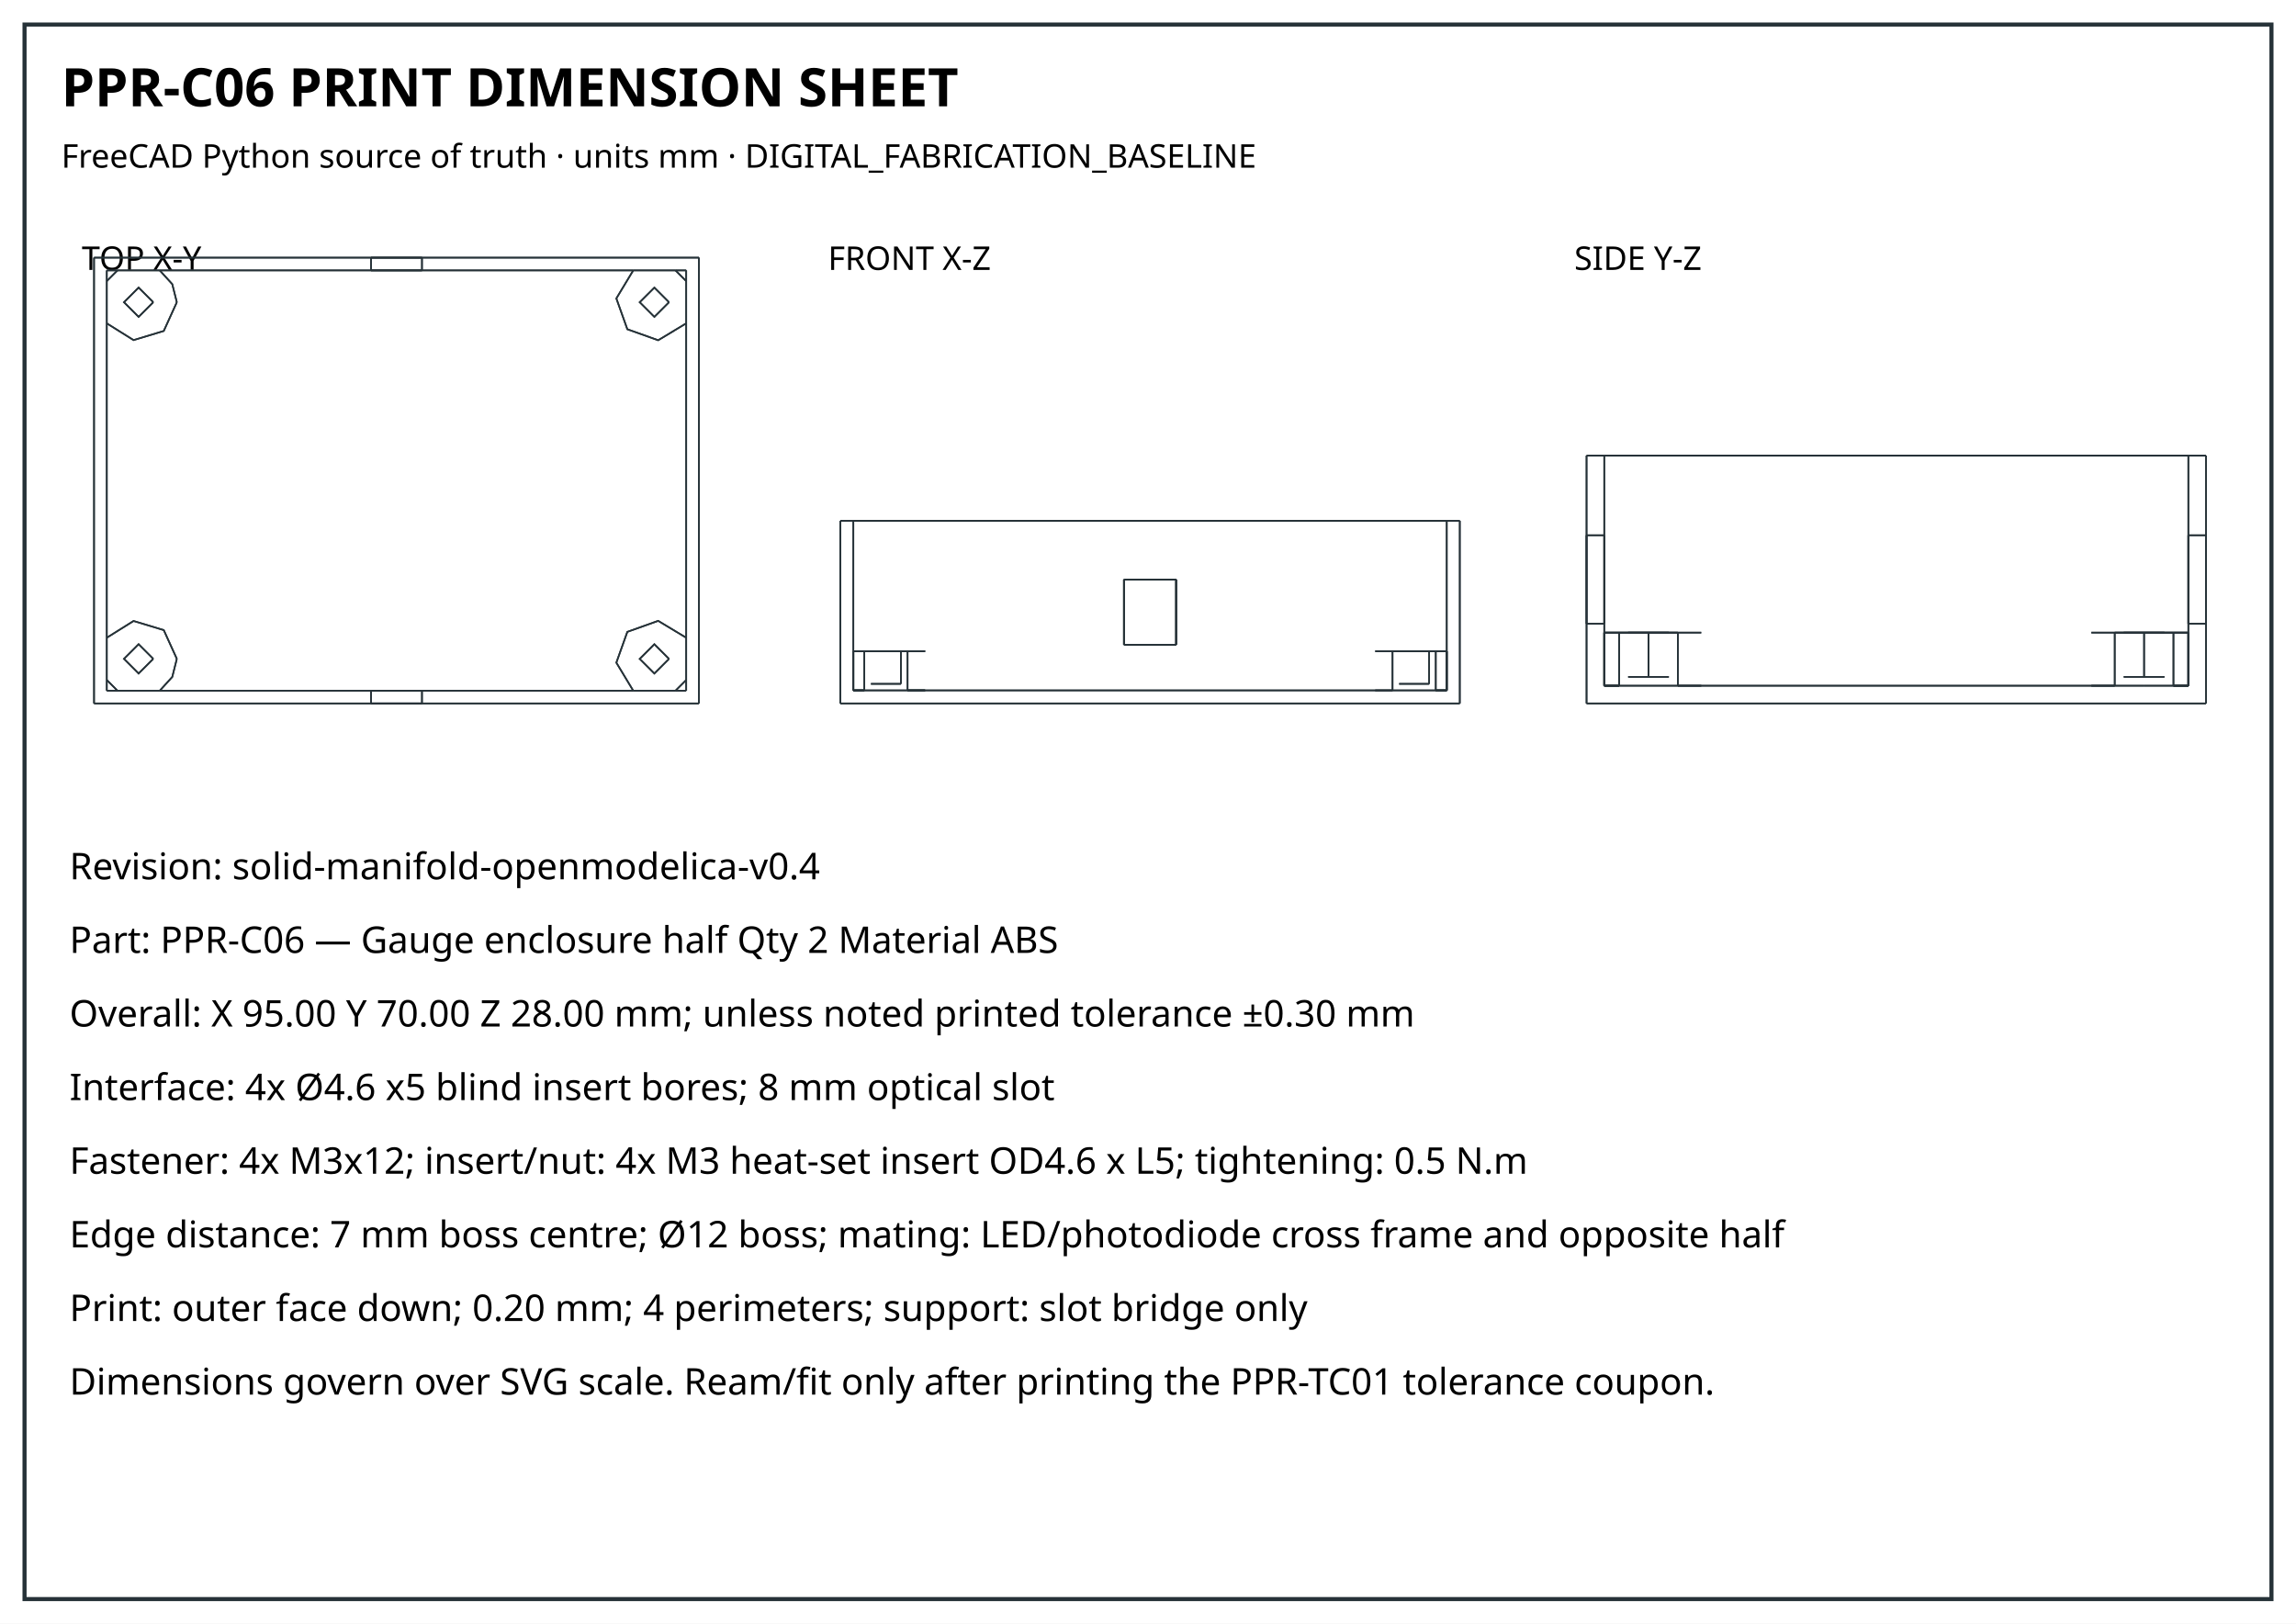
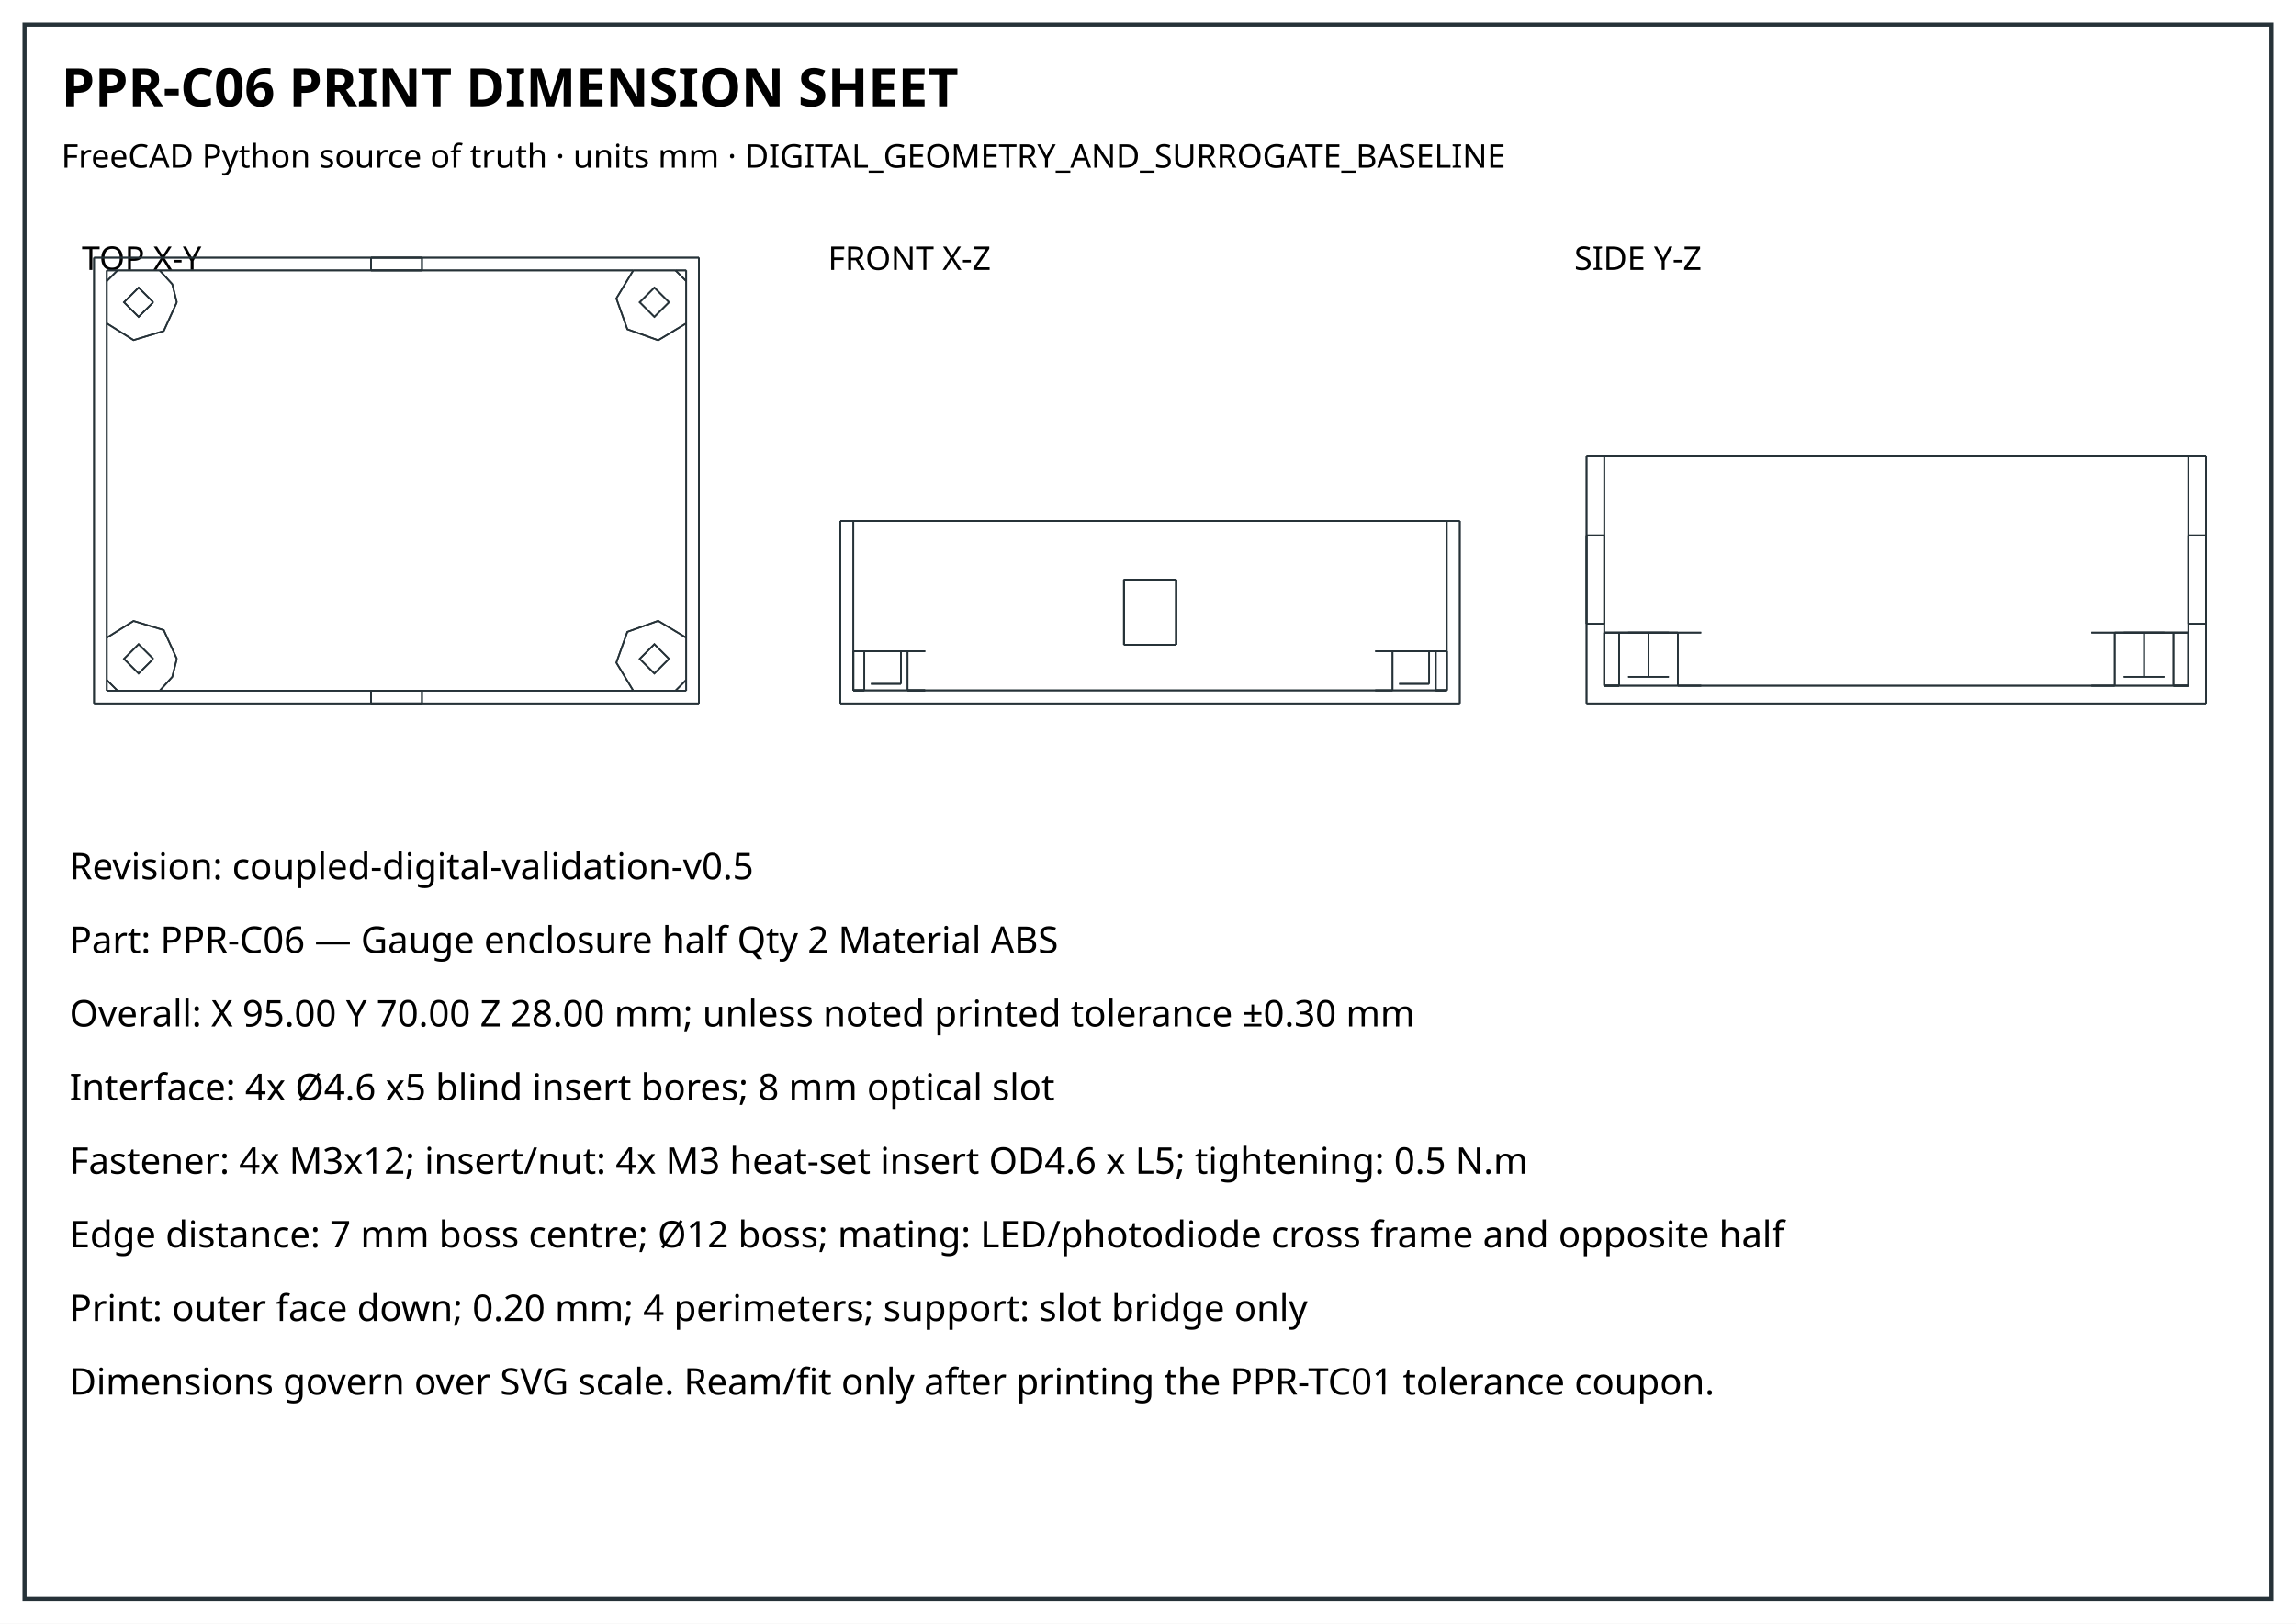
<svg xmlns="http://www.w3.org/2000/svg" width="1123" height="794" viewBox="0 0 1123 794">
  <rect width="1123" height="794" fill="white" />
  <rect x="12" y="12" width="1099" height="770" fill="none" stroke="#263238" stroke-width="2" />
  <text x="30" y="52" font-size="26" font-family="sans-serif" font-weight="bold">PPR-C06 PRINT DIMENSION SHEET</text>
-   <text x="30" y="82" font-size="16" font-family="sans-serif">FreeCAD Python source of truth · units mm · DIGITAL_FABRICATION_BASELINE</text>
+   <text x="30" y="82" font-size="16" font-family="sans-serif">FreeCAD Python source of truth · units mm · DIGITAL_GEOMETRY_AND_SURROGATE_BASELINE</text>
  <g font-family="sans-serif">
    <text x="40" y="132" font-size="16">TOP X-Y</text>
    <polyline points="46.00,344.00 46.00,344.00" fill="none" stroke="#263238" stroke-width="0.8" />
    <polyline points="46.00,344.00 46.00,126.00" fill="none" stroke="#263238" stroke-width="0.8" />
    <polyline points="46.00,126.00 46.00,126.00" fill="none" stroke="#263238" stroke-width="0.8" />
    <polyline points="46.00,344.00 46.00,126.00" fill="none" stroke="#263238" stroke-width="0.8" />
    <polyline points="46.00,344.00 341.86,344.00" fill="none" stroke="#263238" stroke-width="0.8" />
    <polyline points="341.86,344.00 341.86,344.00" fill="none" stroke="#263238" stroke-width="0.8" />
    <polyline points="46.00,344.00 341.86,344.00" fill="none" stroke="#263238" stroke-width="0.8" />
    <polyline points="181.47,344.00 181.47,344.00" fill="none" stroke="#263238" stroke-width="0.8" />
    <polyline points="181.47,344.00 206.39,344.00" fill="none" stroke="#263238" stroke-width="0.8" />
    <polyline points="206.39,344.00 206.39,344.00" fill="none" stroke="#263238" stroke-width="0.8" />
    <polyline points="181.47,344.00 206.39,344.00" fill="none" stroke="#263238" stroke-width="0.8" />
    <polyline points="46.00,126.00 341.86,126.00" fill="none" stroke="#263238" stroke-width="0.8" />
    <polyline points="341.86,344.00 341.86,126.00" fill="none" stroke="#263238" stroke-width="0.8" />
    <polyline points="335.63,337.77 52.23,337.77" fill="none" stroke="#263238" stroke-width="0.8" />
    <polyline points="335.63,337.77 335.63,132.23" fill="none" stroke="#263238" stroke-width="0.8" />
    <polyline points="335.63,132.23 52.23,132.23" fill="none" stroke="#263238" stroke-width="0.8" />
    <polyline points="52.23,337.77 52.23,132.23" fill="none" stroke="#263238" stroke-width="0.8" />
    <polyline points="46.00,126.00 341.86,126.00" fill="none" stroke="#263238" stroke-width="0.8" />
    <polyline points="341.86,126.00 341.86,126.00" fill="none" stroke="#263238" stroke-width="0.8" />
    <polyline points="181.47,126.00 181.47,126.00" fill="none" stroke="#263238" stroke-width="0.8" />
    <polyline points="181.47,126.00 206.39,126.00" fill="none" stroke="#263238" stroke-width="0.8" />
    <polyline points="206.39,126.00 206.39,126.00" fill="none" stroke="#263238" stroke-width="0.8" />
    <polyline points="181.47,126.00 206.39,126.00" fill="none" stroke="#263238" stroke-width="0.8" />
    <polyline points="341.86,344.00 341.86,126.00" fill="none" stroke="#263238" stroke-width="0.8" />
    <polyline points="181.47,344.00 181.47,337.77" fill="none" stroke="#263238" stroke-width="0.8" />
    <polyline points="181.47,337.77 181.47,337.77" fill="none" stroke="#263238" stroke-width="0.8" />
    <polyline points="181.47,344.00 181.47,337.77" fill="none" stroke="#263238" stroke-width="0.8" />
    <polyline points="181.47,337.77 206.39,337.77" fill="none" stroke="#263238" stroke-width="0.8" />
    <polyline points="206.39,344.00 206.39,337.77" fill="none" stroke="#263238" stroke-width="0.8" />
    <polyline points="206.39,337.77 206.39,337.77" fill="none" stroke="#263238" stroke-width="0.8" />
    <polyline points="206.39,344.00 206.39,337.77" fill="none" stroke="#263238" stroke-width="0.8" />
    <polyline points="181.47,337.77 206.39,337.77" fill="none" stroke="#263238" stroke-width="0.8" />
    <polyline points="335.63,337.77 335.63,337.77" fill="none" stroke="#263238" stroke-width="0.8" />
    <polyline points="52.23,337.77 52.23,337.77" fill="none" stroke="#263238" stroke-width="0.8" />
    <polyline points="52.23,337.77 57.47,337.77" fill="none" stroke="#263238" stroke-width="0.8" />
    <polyline points="57.47,337.77 57.47,337.77" fill="none" stroke="#263238" stroke-width="0.8" />
    <polyline points="57.47,337.77 78.13,337.77" fill="none" stroke="#263238" stroke-width="0.8" />
    <polyline points="78.13,337.77 78.13,337.77" fill="none" stroke="#263238" stroke-width="0.8" />
    <polyline points="78.13,337.77 309.73,337.77" fill="none" stroke="#263238" stroke-width="0.8" />
    <polyline points="309.73,337.77 309.73,337.77" fill="none" stroke="#263238" stroke-width="0.8" />
    <polyline points="309.73,337.77 330.39,337.77" fill="none" stroke="#263238" stroke-width="0.8" />
    <polyline points="330.39,337.77 330.39,337.77" fill="none" stroke="#263238" stroke-width="0.8" />
    <polyline points="330.39,337.77 335.63,337.77" fill="none" stroke="#263238" stroke-width="0.8" />
    <polyline points="335.63,132.23 335.63,132.23" fill="none" stroke="#263238" stroke-width="0.8" />
    <polyline points="335.63,137.47 335.63,132.23" fill="none" stroke="#263238" stroke-width="0.8" />
    <polyline points="335.63,137.47 335.63,137.47" fill="none" stroke="#263238" stroke-width="0.8" />
    <polyline points="335.63,137.47 335.63,158.13" fill="none" stroke="#263238" stroke-width="0.8" />
    <polyline points="335.63,158.13 335.63,158.13" fill="none" stroke="#263238" stroke-width="0.8" />
    <polyline points="335.63,311.87 335.63,158.13" fill="none" stroke="#263238" stroke-width="0.8" />
    <polyline points="335.63,311.87 335.63,311.87" fill="none" stroke="#263238" stroke-width="0.8" />
    <polyline points="335.63,311.87 335.63,332.53" fill="none" stroke="#263238" stroke-width="0.8" />
    <polyline points="335.63,332.53 335.63,332.53" fill="none" stroke="#263238" stroke-width="0.8" />
    <polyline points="335.63,337.77 335.63,332.53" fill="none" stroke="#263238" stroke-width="0.8" />
    <polyline points="52.23,132.23 52.23,132.23" fill="none" stroke="#263238" stroke-width="0.8" />
    <polyline points="52.23,132.23 57.47,132.23" fill="none" stroke="#263238" stroke-width="0.8" />
    <polyline points="57.47,132.23 57.47,132.23" fill="none" stroke="#263238" stroke-width="0.8" />
    <polyline points="57.47,132.23 78.13,132.23" fill="none" stroke="#263238" stroke-width="0.8" />
    <polyline points="78.13,132.23 78.13,132.23" fill="none" stroke="#263238" stroke-width="0.8" />
    <polyline points="78.13,132.23 309.73,132.23" fill="none" stroke="#263238" stroke-width="0.8" />
    <polyline points="309.73,132.23 309.73,132.23" fill="none" stroke="#263238" stroke-width="0.8" />
    <polyline points="309.73,132.23 330.39,132.23" fill="none" stroke="#263238" stroke-width="0.8" />
    <polyline points="330.39,132.23 330.39,132.23" fill="none" stroke="#263238" stroke-width="0.8" />
    <polyline points="330.39,132.23 335.63,132.23" fill="none" stroke="#263238" stroke-width="0.8" />
    <polyline points="181.47,132.23 206.39,132.23" fill="none" stroke="#263238" stroke-width="0.8" />
    <polyline points="181.47,132.23 181.47,132.23" fill="none" stroke="#263238" stroke-width="0.8" />
    <polyline points="206.39,132.23 206.39,132.23" fill="none" stroke="#263238" stroke-width="0.8" />
    <polyline points="181.47,132.23 206.39,132.23" fill="none" stroke="#263238" stroke-width="0.8" />
    <polyline points="52.23,137.47 52.23,132.23" fill="none" stroke="#263238" stroke-width="0.8" />
    <polyline points="52.23,137.47 52.23,137.47" fill="none" stroke="#263238" stroke-width="0.8" />
    <polyline points="52.23,137.47 52.23,158.13" fill="none" stroke="#263238" stroke-width="0.8" />
    <polyline points="52.23,158.13 52.23,158.13" fill="none" stroke="#263238" stroke-width="0.8" />
    <polyline points="52.23,311.87 52.23,158.13" fill="none" stroke="#263238" stroke-width="0.8" />
    <polyline points="52.23,311.87 52.23,311.87" fill="none" stroke="#263238" stroke-width="0.8" />
    <polyline points="52.23,311.87 52.23,332.53" fill="none" stroke="#263238" stroke-width="0.8" />
    <polyline points="52.23,332.53 52.23,332.53" fill="none" stroke="#263238" stroke-width="0.8" />
    <polyline points="52.23,337.77 52.23,332.53" fill="none" stroke="#263238" stroke-width="0.8" />
    <polyline points="181.47,132.23 181.47,126.00" fill="none" stroke="#263238" stroke-width="0.8" />
    <polyline points="181.47,132.23 181.47,126.00" fill="none" stroke="#263238" stroke-width="0.8" />
    <polyline points="206.39,132.23 206.39,126.00" fill="none" stroke="#263238" stroke-width="0.8" />
    <polyline points="206.39,132.23 206.39,126.00" fill="none" stroke="#263238" stroke-width="0.8" />
    <polyline points="52.23,332.53 57.47,337.77" fill="none" stroke="#263238" stroke-width="0.8" />
    <polyline points="52.23,332.53 57.47,337.77" fill="none" stroke="#263238" stroke-width="0.8" />
    <polyline points="78.13,337.77 84.26,331.04 86.49,322.20" fill="none" stroke="#263238" stroke-width="0.8" />
    <polyline points="86.49,322.20 80.10,308.14 65.32,303.68 52.23,311.87" fill="none" stroke="#263238" stroke-width="0.8" />
    <polyline points="74.96,322.20 67.80,315.04 60.64,322.20 67.80,329.36 74.96,322.20" fill="none" stroke="#263238" stroke-width="0.8" />
    <polyline points="86.49,322.20 80.10,308.14 65.32,303.68 52.23,311.87" fill="none" stroke="#263238" stroke-width="0.8" />
    <polyline points="78.13,337.77 84.26,331.04 86.49,322.20" fill="none" stroke="#263238" stroke-width="0.8" />
    <polyline points="52.23,158.13 65.32,166.32 80.10,161.86 86.49,147.80" fill="none" stroke="#263238" stroke-width="0.8" />
    <polyline points="86.49,147.80 84.26,138.96 78.13,132.23" fill="none" stroke="#263238" stroke-width="0.8" />
    <polyline points="309.73,132.23 301.46,145.94 306.84,161.01 321.92,166.39 335.63,158.13" fill="none" stroke="#263238" stroke-width="0.8" />
    <polyline points="335.63,311.87 321.92,303.61 306.84,308.99 301.46,324.06 309.73,337.77" fill="none" stroke="#263238" stroke-width="0.8" />
    <polyline points="335.63,311.87 321.92,303.61 306.84,308.99 301.46,324.06 309.73,337.77" fill="none" stroke="#263238" stroke-width="0.8" />
    <polyline points="330.39,337.77 335.63,332.53" fill="none" stroke="#263238" stroke-width="0.8" />
    <polyline points="327.22,322.20 320.06,315.04 312.89,322.20 320.06,329.36 327.22,322.20" fill="none" stroke="#263238" stroke-width="0.8" />
    <polyline points="330.39,337.77 335.63,332.53" fill="none" stroke="#263238" stroke-width="0.8" />
    <polyline points="335.63,137.47 330.39,132.23" fill="none" stroke="#263238" stroke-width="0.8" />
    <polyline points="335.63,137.47 330.39,132.23" fill="none" stroke="#263238" stroke-width="0.8" />
    <polyline points="309.73,132.23 301.46,145.94 306.84,161.01 321.92,166.39 335.63,158.13" fill="none" stroke="#263238" stroke-width="0.8" />
    <polyline points="327.22,147.80 320.06,140.64 312.89,147.80 320.06,154.96 327.22,147.80" fill="none" stroke="#263238" stroke-width="0.8" />
    <polyline points="57.47,132.23 52.23,137.47" fill="none" stroke="#263238" stroke-width="0.8" />
    <polyline points="57.47,132.23 52.23,137.47" fill="none" stroke="#263238" stroke-width="0.8" />
    <polyline points="52.23,158.13 65.32,166.32 80.10,161.86 86.49,147.80" fill="none" stroke="#263238" stroke-width="0.8" />
    <polyline points="86.49,147.80 84.26,138.96 78.13,132.23" fill="none" stroke="#263238" stroke-width="0.8" />
    <polyline points="74.96,147.80 67.80,140.64 60.64,147.80 67.80,154.96 74.96,147.80" fill="none" stroke="#263238" stroke-width="0.8" />
    <polyline points="74.96,322.20 74.96,322.20" fill="none" stroke="#263238" stroke-width="0.8" />
    <polyline points="74.96,322.20 67.80,315.04 60.64,322.20 67.80,329.36 74.96,322.20" fill="none" stroke="#263238" stroke-width="0.8" />
    <polyline points="327.22,322.20 327.22,322.20" fill="none" stroke="#263238" stroke-width="0.8" />
    <polyline points="327.22,322.20 320.06,315.04 312.89,322.20 320.06,329.36 327.22,322.20" fill="none" stroke="#263238" stroke-width="0.8" />
    <polyline points="327.22,147.80 327.22,147.80" fill="none" stroke="#263238" stroke-width="0.8" />
    <polyline points="327.22,147.80 320.06,140.64 312.89,147.80 320.06,154.96 327.22,147.80" fill="none" stroke="#263238" stroke-width="0.8" />
    <polyline points="74.96,147.80 74.96,147.80" fill="none" stroke="#263238" stroke-width="0.8" />
    <polyline points="74.96,147.80 67.80,140.64 60.64,147.80 67.80,154.96 74.96,147.80" fill="none" stroke="#263238" stroke-width="0.8" />
    <text x="405" y="132" font-size="16">FRONT X-Z</text>
    <polyline points="411.00,344.00 411.00,254.69" fill="none" stroke="#263238" stroke-width="0.8" />
    <polyline points="411.00,254.69 411.00,254.69" fill="none" stroke="#263238" stroke-width="0.8" />
    <polyline points="411.00,344.00 411.00,254.69" fill="none" stroke="#263238" stroke-width="0.8" />
    <polyline points="411.00,344.00 411.00,344.00" fill="none" stroke="#263238" stroke-width="0.8" />
    <polyline points="411.00,344.00 714.00,344.00" fill="none" stroke="#263238" stroke-width="0.8" />
    <polyline points="714.00,344.00 714.00,254.69" fill="none" stroke="#263238" stroke-width="0.8" />
    <polyline points="411.00,254.69 714.00,254.69" fill="none" stroke="#263238" stroke-width="0.8" />
    <polyline points="549.74,315.29 549.74,283.40" fill="none" stroke="#263238" stroke-width="0.8" />
    <polyline points="549.74,283.40 575.26,283.40" fill="none" stroke="#263238" stroke-width="0.8" />
    <polyline points="575.26,315.29 575.26,283.40" fill="none" stroke="#263238" stroke-width="0.8" />
    <polyline points="549.74,315.29 575.26,315.29" fill="none" stroke="#263238" stroke-width="0.8" />
    <polyline points="411.00,254.69 714.00,254.69" fill="none" stroke="#263238" stroke-width="0.8" />
    <polyline points="714.00,254.69 714.00,254.69" fill="none" stroke="#263238" stroke-width="0.8" />
    <polyline points="707.62,254.69 417.38,254.69" fill="none" stroke="#263238" stroke-width="0.8" />
    <polyline points="707.62,254.69 707.62,254.69" fill="none" stroke="#263238" stroke-width="0.8" />
    <polyline points="707.62,254.69 417.38,254.69" fill="none" stroke="#263238" stroke-width="0.8" />
    <polyline points="417.38,254.69 417.38,254.69" fill="none" stroke="#263238" stroke-width="0.8" />
    <polyline points="411.00,344.00 714.00,344.00" fill="none" stroke="#263238" stroke-width="0.8" />
    <polyline points="714.00,344.00 714.00,254.69" fill="none" stroke="#263238" stroke-width="0.8" />
    <polyline points="549.74,315.29 549.74,283.40" fill="none" stroke="#263238" stroke-width="0.8" />
    <polyline points="549.74,283.40 575.26,283.40" fill="none" stroke="#263238" stroke-width="0.8" />
    <polyline points="575.26,315.29 575.26,283.40" fill="none" stroke="#263238" stroke-width="0.8" />
    <polyline points="549.74,315.29 575.26,315.29" fill="none" stroke="#263238" stroke-width="0.8" />
    <polyline points="714.00,344.00 714.00,344.00" fill="none" stroke="#263238" stroke-width="0.8" />
    <polyline points="549.74,283.40 549.74,283.40" fill="none" stroke="#263238" stroke-width="0.8" />
    <polyline points="549.74,283.40 549.74,315.29" fill="none" stroke="#263238" stroke-width="0.8" />
    <polyline points="549.74,315.29 549.74,315.29" fill="none" stroke="#263238" stroke-width="0.8" />
    <polyline points="549.74,283.40 575.26,283.40" fill="none" stroke="#263238" stroke-width="0.8" />
    <polyline points="575.26,283.40 575.26,283.40" fill="none" stroke="#263238" stroke-width="0.8" />
    <polyline points="575.26,283.40 575.26,315.29" fill="none" stroke="#263238" stroke-width="0.8" />
    <polyline points="575.26,315.29 575.26,315.29" fill="none" stroke="#263238" stroke-width="0.8" />
    <polyline points="549.74,315.29 575.26,315.29" fill="none" stroke="#263238" stroke-width="0.8" />
    <polyline points="707.62,337.62 707.62,254.69" fill="none" stroke="#263238" stroke-width="0.8" />
    <polyline points="417.38,337.62 417.38,254.69" fill="none" stroke="#263238" stroke-width="0.8" />
    <polyline points="417.38,337.62 422.75,337.62" fill="none" stroke="#263238" stroke-width="0.8" />
    <polyline points="422.75,337.62 422.75,318.48" fill="none" stroke="#263238" stroke-width="0.8" />
    <polyline points="422.75,318.48 443.90,318.48" fill="none" stroke="#263238" stroke-width="0.8" />
    <polyline points="443.90,337.62 443.90,318.48" fill="none" stroke="#263238" stroke-width="0.8" />
    <polyline points="443.90,337.62 681.10,337.62" fill="none" stroke="#263238" stroke-width="0.8" />
    <polyline points="681.10,337.62 681.10,318.48" fill="none" stroke="#263238" stroke-width="0.8" />
    <polyline points="681.10,318.48 702.25,318.48" fill="none" stroke="#263238" stroke-width="0.8" />
    <polyline points="702.25,337.62 702.25,318.48" fill="none" stroke="#263238" stroke-width="0.8" />
    <polyline points="702.25,337.62 707.62,337.62" fill="none" stroke="#263238" stroke-width="0.8" />
    <polyline points="707.62,337.62 707.62,254.69" fill="none" stroke="#263238" stroke-width="0.8" />
    <polyline points="707.62,337.62 707.62,337.62" fill="none" stroke="#263238" stroke-width="0.8" />
    <polyline points="707.62,337.62 707.62,318.48" fill="none" stroke="#263238" stroke-width="0.8" />
    <polyline points="707.62,318.48 707.62,318.48" fill="none" stroke="#263238" stroke-width="0.8" />
    <polyline points="707.62,337.62 707.62,318.48" fill="none" stroke="#263238" stroke-width="0.8" />
    <polyline points="707.62,337.62 707.62,337.62" fill="none" stroke="#263238" stroke-width="0.8" />
    <polyline points="707.62,337.62 707.62,318.48" fill="none" stroke="#263238" stroke-width="0.8" />
    <polyline points="707.62,318.48 707.62,318.48" fill="none" stroke="#263238" stroke-width="0.8" />
    <polyline points="707.62,337.62 707.62,318.48" fill="none" stroke="#263238" stroke-width="0.8" />
    <polyline points="707.62,337.62 707.62,337.62" fill="none" stroke="#263238" stroke-width="0.8" />
    <polyline points="417.38,337.62 417.38,254.69" fill="none" stroke="#263238" stroke-width="0.8" />
    <polyline points="417.38,337.62 422.75,337.62" fill="none" stroke="#263238" stroke-width="0.8" />
    <polyline points="422.75,337.62 422.75,318.48" fill="none" stroke="#263238" stroke-width="0.8" />
    <polyline points="422.75,318.48 443.90,318.48" fill="none" stroke="#263238" stroke-width="0.8" />
    <polyline points="443.90,337.62 443.90,318.48" fill="none" stroke="#263238" stroke-width="0.8" />
    <polyline points="443.90,337.62 681.10,337.62" fill="none" stroke="#263238" stroke-width="0.8" />
    <polyline points="681.10,337.62 681.10,318.48" fill="none" stroke="#263238" stroke-width="0.8" />
    <polyline points="681.10,318.48 702.25,318.48" fill="none" stroke="#263238" stroke-width="0.8" />
    <polyline points="702.25,337.62 702.25,318.48" fill="none" stroke="#263238" stroke-width="0.8" />
    <polyline points="702.25,337.62 707.62,337.62" fill="none" stroke="#263238" stroke-width="0.8" />
    <polyline points="549.74,283.40 575.26,283.40" fill="none" stroke="#263238" stroke-width="0.8" />
    <polyline points="549.74,283.40 549.74,315.29" fill="none" stroke="#263238" stroke-width="0.8" />
    <polyline points="575.26,283.40 575.26,315.29" fill="none" stroke="#263238" stroke-width="0.8" />
    <polyline points="549.74,315.29 575.26,315.29" fill="none" stroke="#263238" stroke-width="0.8" />
    <polyline points="417.38,337.62 417.38,337.62" fill="none" stroke="#263238" stroke-width="0.8" />
    <polyline points="417.38,337.62 417.38,318.48" fill="none" stroke="#263238" stroke-width="0.8" />
    <polyline points="417.38,318.48 417.38,318.48" fill="none" stroke="#263238" stroke-width="0.8" />
    <polyline points="417.38,337.62 417.38,318.48" fill="none" stroke="#263238" stroke-width="0.8" />
    <polyline points="417.38,337.62 417.38,337.62" fill="none" stroke="#263238" stroke-width="0.8" />
    <polyline points="417.38,337.62 417.38,318.48" fill="none" stroke="#263238" stroke-width="0.8" />
    <polyline points="417.38,318.48 417.38,318.48" fill="none" stroke="#263238" stroke-width="0.8" />
    <polyline points="417.38,337.62 417.38,318.48" fill="none" stroke="#263238" stroke-width="0.8" />
    <polyline points="417.38,337.62 417.38,337.62" fill="none" stroke="#263238" stroke-width="0.8" />
    <polyline points="549.74,283.40 549.74,283.40" fill="none" stroke="#263238" stroke-width="0.8" />
    <polyline points="549.74,315.29 549.74,315.29" fill="none" stroke="#263238" stroke-width="0.8" />
    <polyline points="575.26,283.40 575.26,283.40" fill="none" stroke="#263238" stroke-width="0.8" />
    <polyline points="575.26,315.29 575.26,315.29" fill="none" stroke="#263238" stroke-width="0.8" />
    <polyline points="417.38,337.62 422.75,337.62" fill="none" stroke="#263238" stroke-width="0.8" />
    <polyline points="417.38,318.48 422.75,318.48" fill="none" stroke="#263238" stroke-width="0.8" />
    <polyline points="443.90,318.48 450.19,318.48 452.46,318.48" fill="none" stroke="#263238" stroke-width="0.8" />
    <polyline points="452.46,318.48 445.93,318.48 430.79,318.48 417.38,318.48" fill="none" stroke="#263238" stroke-width="0.8" />
    <polyline points="440.66,318.48 433.33,318.48 425.99,318.48 433.33,318.48 440.66,318.48" fill="none" stroke="#263238" stroke-width="0.8" />
    <polyline points="452.46,337.62 445.93,337.62 430.79,337.62 417.38,337.62" fill="none" stroke="#263238" stroke-width="0.8" />
    <polyline points="443.90,337.62 450.19,337.62 452.46,337.62" fill="none" stroke="#263238" stroke-width="0.8" />
    <polyline points="417.38,337.62 430.79,337.62 445.93,337.62 452.46,337.62" fill="none" stroke="#263238" stroke-width="0.8" />
    <polyline points="452.46,337.62 450.19,337.62 443.90,337.62" fill="none" stroke="#263238" stroke-width="0.8" />
    <polyline points="681.10,337.62 672.63,337.62 678.14,337.62 693.58,337.62 707.62,337.62" fill="none" stroke="#263238" stroke-width="0.8" />
    <polyline points="707.62,337.62 693.58,337.62 678.14,337.62 672.63,337.62 681.10,337.62" fill="none" stroke="#263238" stroke-width="0.8" />
    <polyline points="707.62,318.48 693.58,318.48 678.14,318.48 672.63,318.48 681.10,318.48" fill="none" stroke="#263238" stroke-width="0.8" />
    <polyline points="702.25,318.48 707.62,318.48" fill="none" stroke="#263238" stroke-width="0.8" />
    <polyline points="699.01,318.48 691.67,318.48 684.34,318.48 691.67,318.48 699.01,318.48" fill="none" stroke="#263238" stroke-width="0.8" />
    <polyline points="702.25,337.62 707.62,337.62" fill="none" stroke="#263238" stroke-width="0.8" />
    <polyline points="707.62,337.62 702.25,337.62" fill="none" stroke="#263238" stroke-width="0.8" />
    <polyline points="707.62,318.48 702.25,318.48" fill="none" stroke="#263238" stroke-width="0.8" />
    <polyline points="681.10,318.48 672.63,318.48 678.14,318.48 693.58,318.48 707.62,318.48" fill="none" stroke="#263238" stroke-width="0.8" />
    <polyline points="699.01,318.48 691.67,318.48 684.34,318.48 691.67,318.48 699.01,318.48" fill="none" stroke="#263238" stroke-width="0.8" />
    <polyline points="422.75,337.62 417.38,337.62" fill="none" stroke="#263238" stroke-width="0.8" />
    <polyline points="422.75,318.48 417.38,318.48" fill="none" stroke="#263238" stroke-width="0.8" />
    <polyline points="417.38,318.48 430.79,318.48 445.93,318.48 452.46,318.48" fill="none" stroke="#263238" stroke-width="0.8" />
    <polyline points="452.46,318.48 450.19,318.48 443.90,318.48" fill="none" stroke="#263238" stroke-width="0.8" />
    <polyline points="440.66,318.48 433.33,318.48 425.99,318.48 433.33,318.48 440.66,318.48" fill="none" stroke="#263238" stroke-width="0.8" />
    <polyline points="440.66,334.43 440.66,318.48" fill="none" stroke="#263238" stroke-width="0.8" />
    <polyline points="440.66,334.43 433.33,334.43 425.99,334.43 433.33,334.43 440.66,334.43" fill="none" stroke="#263238" stroke-width="0.8" />
    <polyline points="699.01,334.43 699.01,318.48" fill="none" stroke="#263238" stroke-width="0.8" />
    <polyline points="699.01,334.43 691.67,334.43 684.34,334.43 691.67,334.43 699.01,334.43" fill="none" stroke="#263238" stroke-width="0.8" />
    <polyline points="699.01,334.43 699.01,318.48" fill="none" stroke="#263238" stroke-width="0.8" />
    <polyline points="699.01,334.43 691.67,334.43 684.34,334.43 691.67,334.43 699.01,334.43" fill="none" stroke="#263238" stroke-width="0.8" />
    <polyline points="440.66,334.43 440.66,318.48" fill="none" stroke="#263238" stroke-width="0.8" />
    <polyline points="440.66,334.43 433.33,334.43 425.99,334.43 433.33,334.43 440.66,334.43" fill="none" stroke="#263238" stroke-width="0.8" />
    <text x="770" y="132" font-size="16">SIDE Y-Z</text>
    <polyline points="776.00,344.00 776.00,222.80" fill="none" stroke="#263238" stroke-width="0.8" />
    <polyline points="776.00,222.80 1079.00,222.80" fill="none" stroke="#263238" stroke-width="0.8" />
    <polyline points="1079.00,344.00 1079.00,222.80" fill="none" stroke="#263238" stroke-width="0.8" />
    <polyline points="776.00,344.00 1079.00,344.00" fill="none" stroke="#263238" stroke-width="0.8" />
    <polyline points="776.00,344.00 776.00,344.00" fill="none" stroke="#263238" stroke-width="0.8" />
    <polyline points="776.00,344.00 776.00,222.80" fill="none" stroke="#263238" stroke-width="0.8" />
    <polyline points="776.00,222.80 776.00,222.80" fill="none" stroke="#263238" stroke-width="0.8" />
    <polyline points="776.00,305.04 776.00,261.76" fill="none" stroke="#263238" stroke-width="0.8" />
    <polyline points="776.00,261.76 776.00,261.76" fill="none" stroke="#263238" stroke-width="0.8" />
    <polyline points="776.00,305.04 776.00,261.76" fill="none" stroke="#263238" stroke-width="0.8" />
    <polyline points="776.00,305.04 776.00,305.04" fill="none" stroke="#263238" stroke-width="0.8" />
    <polyline points="1079.00,222.80 1079.00,222.80" fill="none" stroke="#263238" stroke-width="0.8" />
    <polyline points="776.00,222.80 1079.00,222.80" fill="none" stroke="#263238" stroke-width="0.8" />
    <polyline points="784.66,222.80 784.66,222.80" fill="none" stroke="#263238" stroke-width="0.8" />
    <polyline points="784.66,222.80 1070.34,222.80" fill="none" stroke="#263238" stroke-width="0.8" />
    <polyline points="1070.34,222.80 1070.34,222.80" fill="none" stroke="#263238" stroke-width="0.8" />
    <polyline points="784.66,222.80 1070.34,222.80" fill="none" stroke="#263238" stroke-width="0.8" />
    <polyline points="1079.00,344.00 1079.00,344.00" fill="none" stroke="#263238" stroke-width="0.8" />
    <polyline points="1079.00,344.00 1079.00,222.80" fill="none" stroke="#263238" stroke-width="0.8" />
    <polyline points="1079.00,305.04 1079.00,261.76" fill="none" stroke="#263238" stroke-width="0.8" />
    <polyline points="1079.00,261.76 1079.00,261.76" fill="none" stroke="#263238" stroke-width="0.8" />
    <polyline points="1079.00,305.04 1079.00,261.76" fill="none" stroke="#263238" stroke-width="0.8" />
    <polyline points="1079.00,305.04 1079.00,305.04" fill="none" stroke="#263238" stroke-width="0.8" />
    <polyline points="776.00,344.00 1079.00,344.00" fill="none" stroke="#263238" stroke-width="0.8" />
    <polyline points="776.00,261.76 784.66,261.76" fill="none" stroke="#263238" stroke-width="0.8" />
    <polyline points="784.66,261.76 784.66,305.04" fill="none" stroke="#263238" stroke-width="0.8" />
    <polyline points="776.00,305.04 784.66,305.04" fill="none" stroke="#263238" stroke-width="0.8" />
    <polyline points="784.66,261.76 784.66,261.76" fill="none" stroke="#263238" stroke-width="0.8" />
    <polyline points="776.00,261.76 784.66,261.76" fill="none" stroke="#263238" stroke-width="0.8" />
    <polyline points="784.66,261.76 784.66,305.04" fill="none" stroke="#263238" stroke-width="0.8" />
    <polyline points="776.00,305.04 784.66,305.04" fill="none" stroke="#263238" stroke-width="0.8" />
    <polyline points="784.66,305.04 784.66,305.04" fill="none" stroke="#263238" stroke-width="0.8" />
    <polyline points="784.66,335.34 784.66,222.80" fill="none" stroke="#263238" stroke-width="0.8" />
    <polyline points="784.66,335.34 784.66,222.80" fill="none" stroke="#263238" stroke-width="0.8" />
    <polyline points="784.66,335.34 784.66,335.34" fill="none" stroke="#263238" stroke-width="0.8" />
    <polyline points="784.66,335.34 784.66,309.37" fill="none" stroke="#263238" stroke-width="0.8" />
    <polyline points="784.66,309.37 784.66,309.37" fill="none" stroke="#263238" stroke-width="0.8" />
    <polyline points="784.66,335.34 784.66,309.37" fill="none" stroke="#263238" stroke-width="0.8" />
    <polyline points="784.66,335.34 784.66,335.34" fill="none" stroke="#263238" stroke-width="0.8" />
    <polyline points="784.66,335.34 784.66,309.37" fill="none" stroke="#263238" stroke-width="0.8" />
    <polyline points="784.66,309.37 784.66,309.37" fill="none" stroke="#263238" stroke-width="0.8" />
    <polyline points="784.66,335.34 784.66,309.37" fill="none" stroke="#263238" stroke-width="0.8" />
    <polyline points="784.66,335.34 784.66,335.34" fill="none" stroke="#263238" stroke-width="0.8" />
    <polyline points="1070.34,335.34 1070.34,222.80" fill="none" stroke="#263238" stroke-width="0.8" />
    <polyline points="1063.06,335.34 1070.34,335.34" fill="none" stroke="#263238" stroke-width="0.8" />
    <polyline points="1063.06,335.34 1063.06,309.37" fill="none" stroke="#263238" stroke-width="0.8" />
    <polyline points="1063.06,309.37 1034.34,309.37" fill="none" stroke="#263238" stroke-width="0.8" />
    <polyline points="1034.34,335.34 1034.34,309.37" fill="none" stroke="#263238" stroke-width="0.8" />
    <polyline points="820.66,335.34 1034.34,335.34" fill="none" stroke="#263238" stroke-width="0.8" />
    <polyline points="820.66,335.34 820.66,309.37" fill="none" stroke="#263238" stroke-width="0.8" />
    <polyline points="820.66,309.37 791.94,309.37" fill="none" stroke="#263238" stroke-width="0.8" />
    <polyline points="791.94,335.34 791.94,309.37" fill="none" stroke="#263238" stroke-width="0.8" />
    <polyline points="784.66,335.34 791.94,335.34" fill="none" stroke="#263238" stroke-width="0.8" />
    <polyline points="1070.34,335.34 1070.34,222.80" fill="none" stroke="#263238" stroke-width="0.8" />
    <polyline points="1070.34,335.34 1070.34,335.34" fill="none" stroke="#263238" stroke-width="0.8" />
    <polyline points="1070.34,335.34 1070.34,309.37" fill="none" stroke="#263238" stroke-width="0.8" />
    <polyline points="1070.34,309.37 1070.34,309.37" fill="none" stroke="#263238" stroke-width="0.8" />
    <polyline points="1070.34,335.34 1070.34,309.37" fill="none" stroke="#263238" stroke-width="0.8" />
    <polyline points="1070.34,335.34 1070.34,335.34" fill="none" stroke="#263238" stroke-width="0.8" />
    <polyline points="1070.34,335.34 1070.34,309.37" fill="none" stroke="#263238" stroke-width="0.8" />
    <polyline points="1070.34,309.37 1070.34,309.37" fill="none" stroke="#263238" stroke-width="0.8" />
    <polyline points="1070.34,335.34 1070.34,309.37" fill="none" stroke="#263238" stroke-width="0.8" />
    <polyline points="1070.34,335.34 1070.34,335.34" fill="none" stroke="#263238" stroke-width="0.8" />
    <polyline points="1070.34,261.76 1070.34,261.76" fill="none" stroke="#263238" stroke-width="0.8" />
    <polyline points="1070.34,261.76 1070.34,305.04" fill="none" stroke="#263238" stroke-width="0.8" />
    <polyline points="1070.34,261.76 1070.34,305.04" fill="none" stroke="#263238" stroke-width="0.8" />
    <polyline points="1070.34,305.04 1070.34,305.04" fill="none" stroke="#263238" stroke-width="0.8" />
    <polyline points="1063.06,335.34 1070.34,335.34" fill="none" stroke="#263238" stroke-width="0.8" />
    <polyline points="1063.06,335.34 1063.06,309.37" fill="none" stroke="#263238" stroke-width="0.8" />
    <polyline points="1063.06,309.37 1034.34,309.37" fill="none" stroke="#263238" stroke-width="0.8" />
    <polyline points="1034.34,335.34 1034.34,309.37" fill="none" stroke="#263238" stroke-width="0.8" />
    <polyline points="820.66,335.34 1034.34,335.34" fill="none" stroke="#263238" stroke-width="0.8" />
    <polyline points="820.66,335.34 820.66,309.37" fill="none" stroke="#263238" stroke-width="0.8" />
    <polyline points="820.66,309.37 791.94,309.37" fill="none" stroke="#263238" stroke-width="0.8" />
    <polyline points="791.94,335.34 791.94,309.37" fill="none" stroke="#263238" stroke-width="0.8" />
    <polyline points="784.66,335.34 791.94,335.34" fill="none" stroke="#263238" stroke-width="0.8" />
    <polyline points="1070.34,261.76 1079.00,261.76" fill="none" stroke="#263238" stroke-width="0.8" />
    <polyline points="1070.34,305.04 1079.00,305.04" fill="none" stroke="#263238" stroke-width="0.8" />
    <polyline points="1070.34,261.76 1079.00,261.76" fill="none" stroke="#263238" stroke-width="0.8" />
    <polyline points="1070.34,305.04 1079.00,305.04" fill="none" stroke="#263238" stroke-width="0.8" />
    <polyline points="791.94,335.34 784.66,335.34" fill="none" stroke="#263238" stroke-width="0.8" />
    <polyline points="791.94,309.37 784.66,309.37" fill="none" stroke="#263238" stroke-width="0.8" />
    <polyline points="784.66,309.37 794.02,309.37 806.30,309.37" fill="none" stroke="#263238" stroke-width="0.8" />
    <polyline points="806.30,309.37 825.85,309.37 832.04,309.37 820.66,309.37" fill="none" stroke="#263238" stroke-width="0.8" />
    <polyline points="806.30,309.37 816.26,309.37 806.30,309.37 796.34,309.37 806.30,309.37" fill="none" stroke="#263238" stroke-width="0.8" />
    <polyline points="806.30,335.34 825.85,335.34 832.04,335.34 820.66,335.34" fill="none" stroke="#263238" stroke-width="0.8" />
    <polyline points="784.66,335.34 794.02,335.34 806.30,335.34" fill="none" stroke="#263238" stroke-width="0.8" />
    <polyline points="1034.34,335.34 1022.96,335.34 1029.15,335.34 1048.70,335.34" fill="none" stroke="#263238" stroke-width="0.8" />
    <polyline points="1048.70,335.34 1060.98,335.34 1070.34,335.34" fill="none" stroke="#263238" stroke-width="0.8" />
    <polyline points="1070.34,335.34 1051.29,335.34 1030.34,335.34 1022.86,335.34 1034.34,335.34" fill="none" stroke="#263238" stroke-width="0.8" />
    <polyline points="820.66,335.34 832.14,335.34 824.66,335.34 803.71,335.34 784.66,335.34" fill="none" stroke="#263238" stroke-width="0.8" />
    <polyline points="820.66,309.37 832.14,309.37 824.66,309.37 803.71,309.37 784.66,309.37" fill="none" stroke="#263238" stroke-width="0.8" />
    <polyline points="784.66,309.37 791.94,309.37" fill="none" stroke="#263238" stroke-width="0.8" />
    <polyline points="806.30,309.37 816.26,309.37 806.30,309.37 796.34,309.37 806.30,309.37" fill="none" stroke="#263238" stroke-width="0.8" />
    <polyline points="784.66,335.34 791.94,335.34" fill="none" stroke="#263238" stroke-width="0.8" />
    <polyline points="1063.06,335.34 1070.34,335.34" fill="none" stroke="#263238" stroke-width="0.8" />
    <polyline points="1063.06,309.37 1070.34,309.37" fill="none" stroke="#263238" stroke-width="0.8" />
    <polyline points="1070.34,309.37 1051.29,309.37 1030.34,309.37 1022.86,309.37 1034.34,309.37" fill="none" stroke="#263238" stroke-width="0.8" />
    <polyline points="1048.70,309.37 1058.66,309.37 1048.70,309.37 1038.74,309.37 1048.70,309.37" fill="none" stroke="#263238" stroke-width="0.8" />
    <polyline points="1070.34,335.34 1063.06,335.34" fill="none" stroke="#263238" stroke-width="0.8" />
    <polyline points="1070.34,309.37 1063.06,309.37" fill="none" stroke="#263238" stroke-width="0.8" />
    <polyline points="1034.34,309.37 1022.96,309.37 1029.15,309.37 1048.70,309.37" fill="none" stroke="#263238" stroke-width="0.8" />
    <polyline points="1048.70,309.37 1060.98,309.37 1070.34,309.37" fill="none" stroke="#263238" stroke-width="0.8" />
    <polyline points="1048.70,309.37 1058.66,309.37 1048.70,309.37 1038.74,309.37 1048.70,309.37" fill="none" stroke="#263238" stroke-width="0.8" />
    <polyline points="806.30,331.01 806.30,309.37" fill="none" stroke="#263238" stroke-width="0.8" />
    <polyline points="806.30,331.01 816.26,331.01 806.30,331.01 796.34,331.01 806.30,331.01" fill="none" stroke="#263238" stroke-width="0.8" />
    <polyline points="806.30,331.01 806.30,309.37" fill="none" stroke="#263238" stroke-width="0.8" />
    <polyline points="806.30,331.01 816.26,331.01 806.30,331.01 796.34,331.01 806.30,331.01" fill="none" stroke="#263238" stroke-width="0.8" />
    <polyline points="1048.70,331.01 1048.70,309.37" fill="none" stroke="#263238" stroke-width="0.8" />
    <polyline points="1048.70,331.01 1058.66,331.01 1048.70,331.01 1038.74,331.01 1048.70,331.01" fill="none" stroke="#263238" stroke-width="0.8" />
    <polyline points="1048.70,331.01 1048.70,309.37" fill="none" stroke="#263238" stroke-width="0.8" />
    <polyline points="1048.70,331.01 1058.66,331.01 1048.70,331.01 1038.74,331.01 1048.70,331.01" fill="none" stroke="#263238" stroke-width="0.8" />
-     <text x="34" y="430" font-size="18">Revision: solid-manifold-openmodelica-v0.4</text>
+     <text x="34" y="430" font-size="18">Revision: coupled-digital-validation-v0.5</text>
    <text x="34" y="466" font-size="18">Part: PPR-C06 — Gauge enclosure half  Qty 2  Material ABS</text>
    <text x="34" y="502" font-size="18">Overall: X 95.00  Y 70.00  Z 28.00 mm; unless noted printed tolerance ±0.30 mm</text>
    <text x="34" y="538" font-size="18">Interface: 4x Ø4.6 x5 blind insert bores; 8 mm optical slot</text>
    <text x="34" y="574" font-size="18">Fastener: 4x M3x12; insert/nut: 4x M3 heat-set insert OD4.6 x L5; tightening: 0.5 N.m</text>
    <text x="34" y="610" font-size="18">Edge distance: 7 mm boss centre; Ø12 boss; mating: LED/photodiode cross frame and opposite half</text>
    <text x="34" y="646" font-size="18">Print: outer face down; 0.20 mm; 4 perimeters; support: slot bridge only</text>
    <text x="34" y="682" font-size="18">Dimensions govern over SVG scale. Ream/fit only after printing the PPR-TC01 tolerance coupon.</text>
  </g>
</svg>
